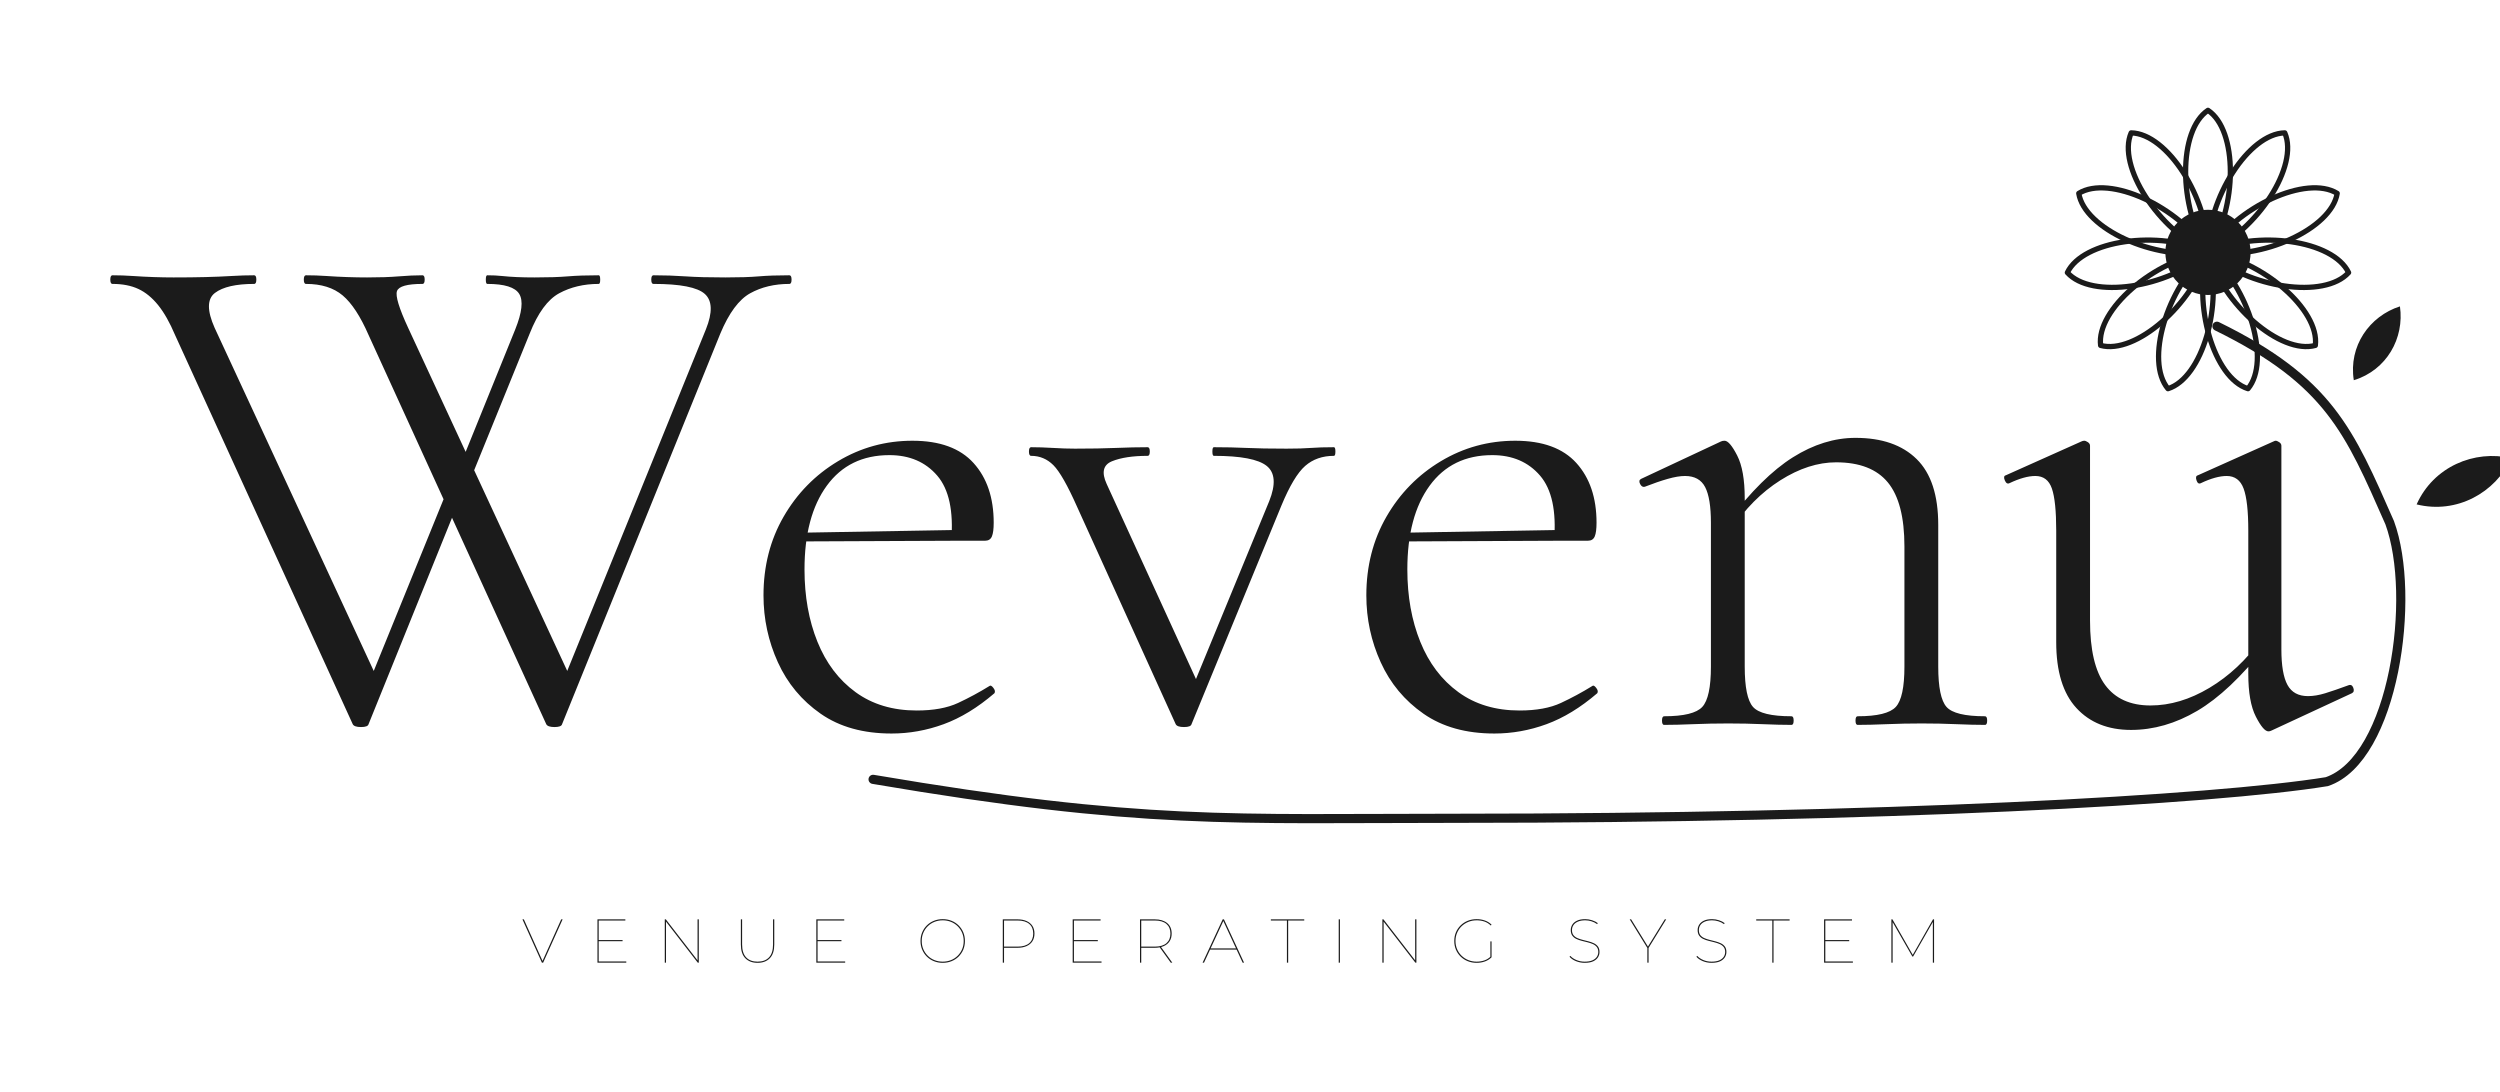
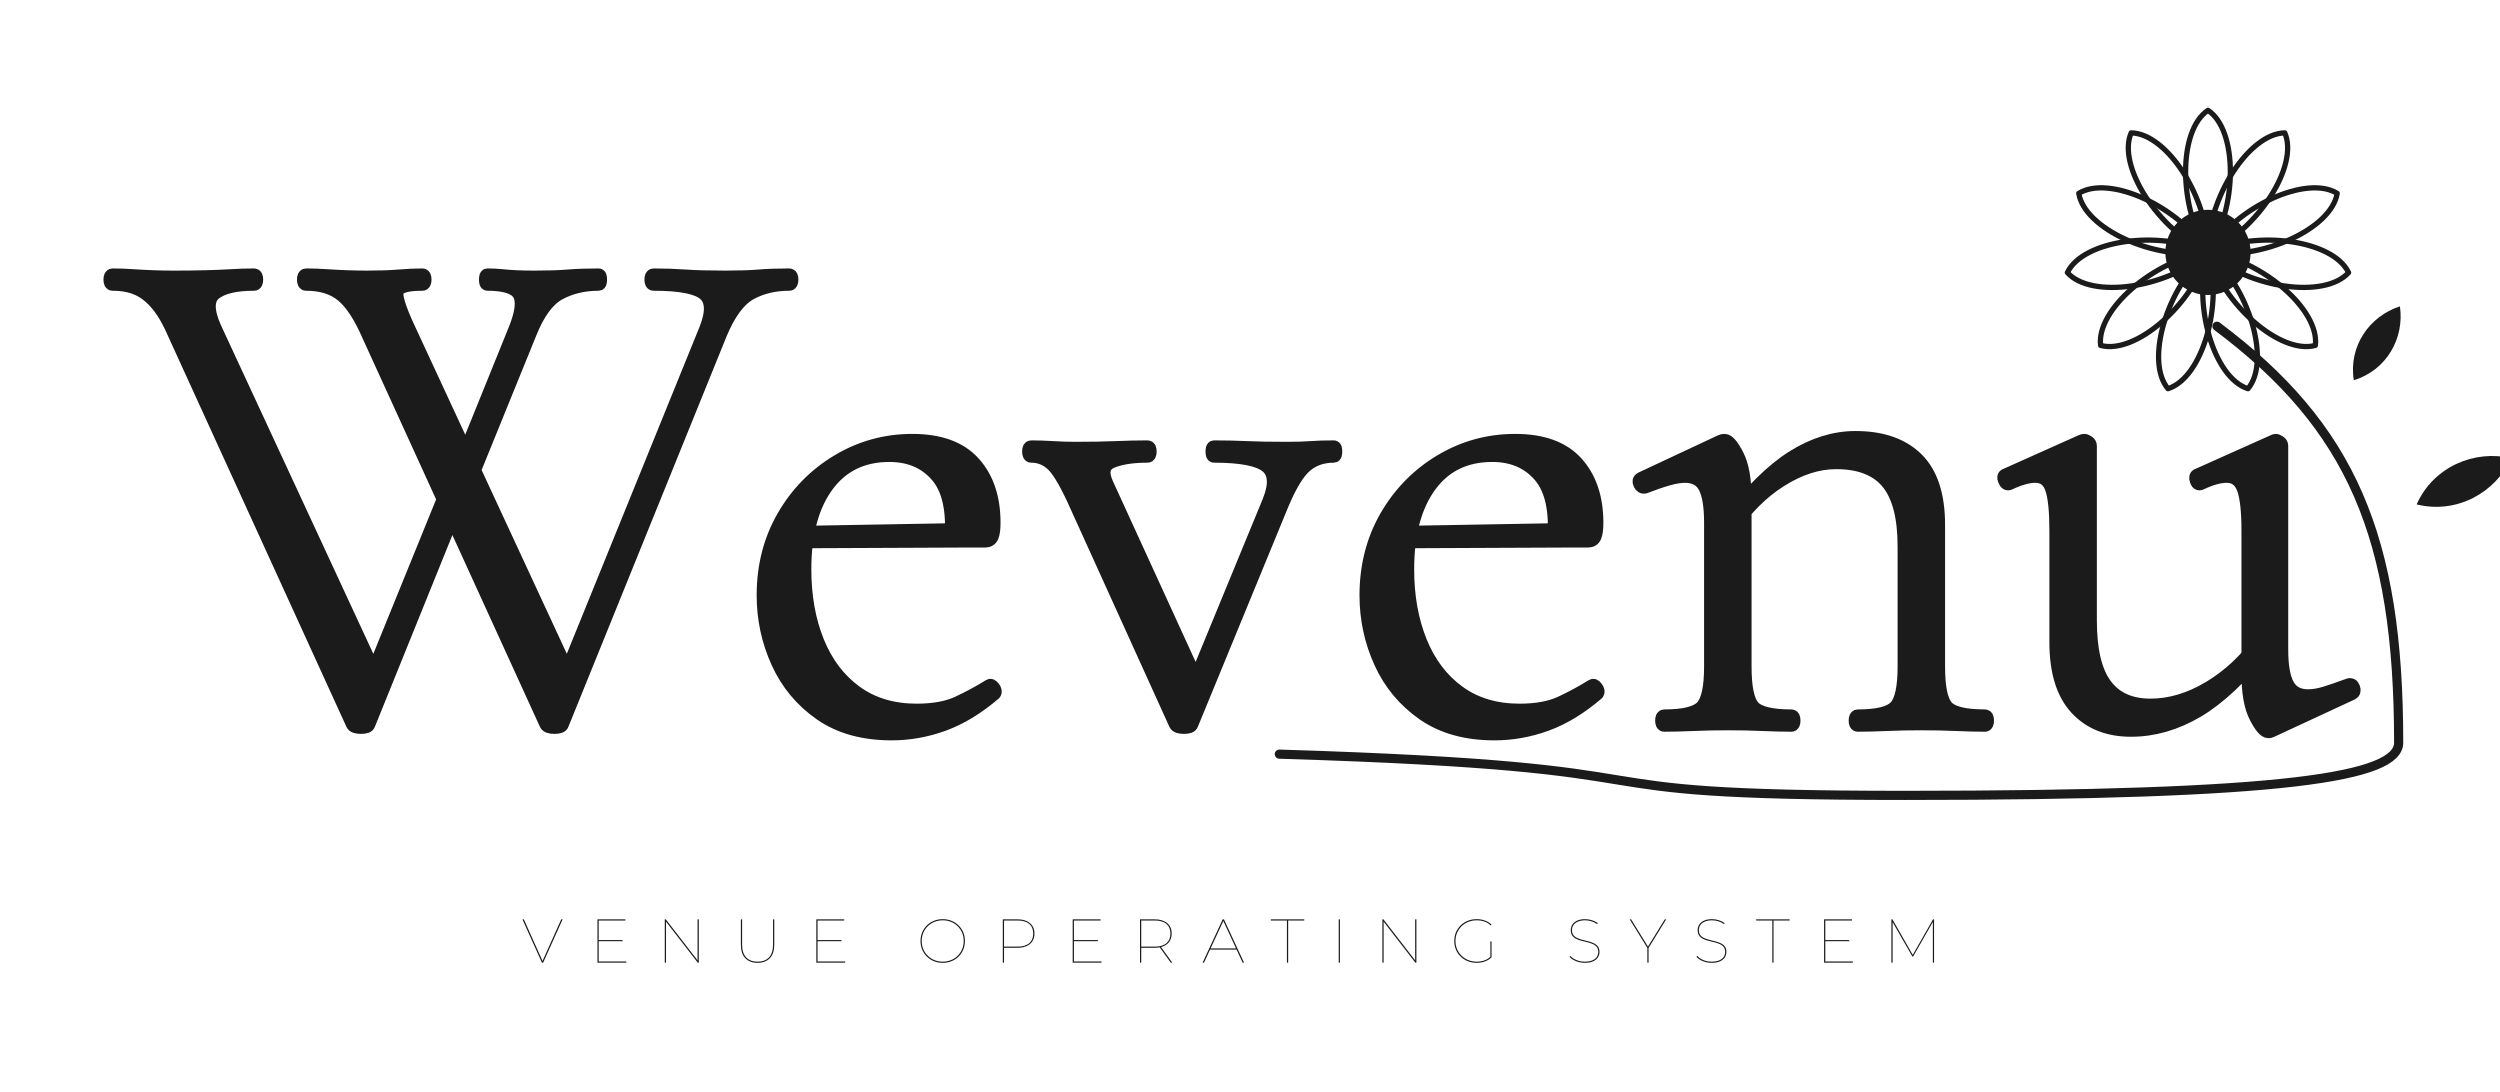
<svg xmlns="http://www.w3.org/2000/svg" viewBox="32.5 37.7 1042.57 455.19" width="1042.57" height="455.19" role="img" aria-label="Wevenu">
  <g>
-     <path d="M 396.6 362.71 C 508.88 381.82 546.3 378.95 639.86 378.95 C 817.62 378.95 956.09 371.31 1002.87 363.67 C 1030.94 354.11 1040.3 286.27 1029.07 255.69 C 1012.23 217.47 1003.81 196.68 957.03 173.75" fill="none" stroke="#1B1B1B" stroke-width="3.82" stroke-linecap="round" />
+     <path d="M 566.01 352.2 C 753.13 357.93 667.93 369.4 826.98 369.4 C 986.03 369.4 1032.81 361.75 1032.81 347.42 C 1032.81 261.43 1013.16 215.79 957.03 173.75" fill="none" stroke="#1B1B1B" stroke-width="3.82" stroke-linecap="round" />
    <path d="M0 0 C11.04 -13.19 10.03 -31.65 0 -43.95 C-10.03 -31.65 -11.04 -13.19 0 0 Z" fill="#1B1B1B" transform="translate(1040.3 248.05) rotate(64)" />
    <path d="M0 0 C9.46 -10.89 8.6 -26.14 0 -36.31 C-8.6 -26.14 -9.46 -10.89 0 0 Z" fill="#1B1B1B" transform="translate(1014.1 196.26) rotate(32)" />
    <g fill="none" stroke="#1B1B1B" stroke-width="2.2" stroke-linejoin="round">
      <path d="M0 0 C-12.44 -18.96 -12.44 -50.95 0 -59.24 C12.44 -50.95 12.44 -18.96 0 0 Z" transform="translate(953.29 142.95) rotate(0)" />
      <path d="M0 0 C-12.44 -18.96 -12.44 -50.95 0 -59.24 C12.44 -50.95 12.44 -18.96 0 0 Z" transform="translate(953.29 142.95) rotate(32.73)" />
      <path d="M0 0 C-12.44 -18.96 -12.44 -50.95 0 -59.24 C12.44 -50.95 12.44 -18.96 0 0 Z" transform="translate(953.29 142.95) rotate(65.45)" />
      <path d="M0 0 C-12.44 -18.96 -12.44 -50.95 0 -59.24 C12.44 -50.95 12.44 -18.96 0 0 Z" transform="translate(953.29 142.95) rotate(98.18)" />
      <path d="M0 0 C-12.44 -18.96 -12.44 -50.95 0 -59.24 C12.44 -50.95 12.44 -18.96 0 0 Z" transform="translate(953.29 142.95) rotate(130.91)" />
      <path d="M0 0 C-12.44 -18.96 -12.44 -50.95 0 -59.24 C12.44 -50.95 12.44 -18.96 0 0 Z" transform="translate(953.29 142.95) rotate(163.64)" />
      <path d="M0 0 C-12.44 -18.96 -12.44 -50.95 0 -59.24 C12.44 -50.95 12.44 -18.96 0 0 Z" transform="translate(953.29 142.95) rotate(196.36)" />
      <path d="M0 0 C-12.44 -18.96 -12.44 -50.95 0 -59.24 C12.44 -50.95 12.44 -18.96 0 0 Z" transform="translate(953.29 142.95) rotate(229.09)" />
      <path d="M0 0 C-12.44 -18.96 -12.44 -50.95 0 -59.24 C12.44 -50.95 12.44 -18.96 0 0 Z" transform="translate(953.29 142.95) rotate(261.82)" />
      <path d="M0 0 C-12.44 -18.96 -12.44 -50.95 0 -59.24 C12.44 -50.95 12.44 -18.96 0 0 Z" transform="translate(953.29 142.95) rotate(294.55)" />
      <path d="M0 0 C-12.44 -18.96 -12.44 -50.95 0 -59.24 C12.44 -50.95 12.44 -18.96 0 0 Z" transform="translate(953.29 142.95) rotate(327.27)" />
    </g>
    <circle cx="953.29" cy="142.95" r="17.77" fill="#1B1B1B" />
  </g>
-   <path d="M221.30 236.50L225.50 242.50L186.20 339.70Q185.90 340.90 183.05 340.90Q180.20 340.90 179.60 339.70L179.60 339.70L105.50 177.40Q102.20 169.60 98.45 164.95Q94.70 160.30 90.20 158.20Q85.70 156.10 79.40 156.10L79.40 156.10Q78.50 156.10 78.50 154.30Q78.50 152.50 79.40 152.50L79.40 152.50Q83.60 152.50 87.95 152.80Q92.30 153.10 96.65 153.25Q101 153.40 104.90 153.40L104.90 153.40Q112.10 153.40 118.10 153.25Q124.10 153.10 129.05 152.80Q134 152.50 138.50 152.50L138.50 152.50Q139.40 152.50 139.40 154.30Q139.40 156.10 138.50 156.10L138.50 156.10Q127.10 156.10 122.15 159.85Q117.20 163.60 122 174.40L122 174.40L191 323.20L180.80 336.10L221.30 236.50ZM361.70 152.50L361.70 152.50Q362.60 152.50 362.60 154.30Q362.60 156.10 361.70 156.10L361.70 156.10Q352.40 156.10 345.35 160Q338.30 163.90 332.90 176.80L332.90 176.80L266.90 339.70Q266.60 340.90 263.75 340.90Q260.90 340.90 260.30 339.70L260.30 339.70L186.20 177.40Q181.10 165.70 175.40 160.90Q169.70 156.10 160.10 156.10L160.10 156.10Q159.20 156.10 159.20 154.30Q159.20 152.50 160.10 152.50L160.10 152.50Q164.30 152.50 168.65 152.80Q173 153.10 177.35 153.25Q181.70 153.40 185.60 153.40L185.60 153.40Q193.40 153.40 198.80 152.95Q204.20 152.50 208.70 152.50L208.70 152.50Q209.60 152.50 209.60 154.30Q209.60 156.10 208.70 156.10L208.70 156.10Q199.10 156.10 198.05 159.10Q197 162.10 202.70 174.40L202.70 174.40L271.70 323.20L261.50 336.10L326.90 175Q331.10 164.50 326.45 160.30Q321.80 156.10 305 156.10L305 156.10Q304.10 156.10 304.10 154.30Q304.10 152.50 305 152.50L305 152.50Q311.90 152.50 318.35 152.95Q324.80 153.40 335 153.40L335 153.40Q343.70 153.40 348.95 152.95Q354.20 152.50 361.70 152.50ZM226.70 242.50L222.50 236.50L247.40 175Q251.60 164.50 249.05 160.30Q246.50 156.10 235.70 156.10L235.70 156.10Q235.10 156.10 235.10 154.30Q235.10 152.50 235.70 152.50L235.70 152.50Q239 152.50 241.85 152.80Q244.70 153.10 248 153.25Q251.30 153.40 255.50 153.40L255.50 153.40Q263.90 153.40 269.30 152.95Q274.70 152.50 282.20 152.50L282.20 152.50Q282.80 152.50 282.80 154.30Q282.80 156.10 282.20 156.10L282.20 156.10Q272.90 156.10 265.70 160Q258.50 163.90 253.40 176.80L253.40 176.80L226.70 242.50ZM404.30 343.60L404.30 343.60Q386.60 343.60 374.75 335.35Q362.90 327.10 356.90 313.90Q350.90 300.70 350.90 286L350.90 286Q350.90 267.70 359.30 253.15Q367.70 238.60 381.95 230.05Q396.20 221.50 413 221.50L413 221.50Q430.10 221.50 438.50 230.80Q446.90 240.10 446.90 255.70L446.90 255.70Q446.90 259.60 446.15 261.40Q445.40 263.20 443.30 263.20L443.30 263.20L429.20 263.20Q430.70 244.60 423.35 236.05Q416 227.50 403.40 227.50L403.40 227.50Q386.60 227.50 377.30 240.25Q368 253 368 275.20L368 275.20Q368 292 373.40 305.35Q378.80 318.70 389.30 326.35Q399.80 334 414.80 334L414.80 334Q425.30 334 432.05 330.85Q438.80 327.70 445.10 323.80L445.10 323.80Q445.70 323.20 446.75 324.55Q447.80 325.90 447.20 326.80L447.20 326.80Q436.70 335.80 426.05 339.70Q415.40 343.60 404.30 343.60ZM432.20 263.20L364.10 263.50L363.80 259.90L432.20 258.70L432.20 263.20ZM588.80 224.20L588.80 224.20Q589.40 224.20 589.40 226Q589.40 227.80 588.80 227.80L588.80 227.80Q581.60 227.80 576.80 232Q572 236.20 566.90 248.50L566.90 248.50L529.40 339.70Q529.10 340.90 526.25 340.90Q523.40 340.90 522.80 339.70L522.80 339.70L481.70 249.10Q475.70 235.60 471.80 231.70Q467.90 227.80 462.50 227.80L462.50 227.80Q461.60 227.80 461.60 226Q461.60 224.20 462.50 224.20L462.50 224.20Q466.70 224.20 471.65 224.50Q476.60 224.80 480.80 224.80L480.80 224.80Q490.70 224.80 497.90 224.50Q505.10 224.20 511.10 224.20L511.10 224.20Q512 224.20 512 226Q512 227.80 511.10 227.80L511.10 227.80Q501.80 227.80 496.25 230.05Q490.70 232.30 494 239.50L494 239.50L533 324.70L526.10 333.40L561.80 246.70Q566 236.20 560.75 232Q555.50 227.80 538.70 227.80L538.70 227.80Q538.10 227.80 538.10 226Q538.10 224.20 538.70 224.20L538.70 224.20Q545.90 224.20 552.35 224.50Q558.80 224.80 569 224.80L569 224.80Q575.30 224.80 579.20 224.50Q583.10 224.20 588.80 224.20ZM655.70 343.60L655.70 343.60Q638 343.60 626.15 335.35Q614.30 327.10 608.30 313.90Q602.30 300.70 602.30 286L602.30 286Q602.30 267.70 610.70 253.15Q619.10 238.60 633.35 230.05Q647.60 221.50 664.40 221.50L664.40 221.50Q681.50 221.50 689.90 230.80Q698.30 240.10 698.30 255.70L698.30 255.70Q698.30 259.60 697.55 261.40Q696.80 263.20 694.70 263.20L694.70 263.20L680.60 263.20Q682.10 244.60 674.75 236.05Q667.40 227.50 654.80 227.50L654.80 227.50Q638 227.50 628.70 240.25Q619.40 253 619.40 275.20L619.40 275.20Q619.40 292 624.80 305.35Q630.20 318.70 640.70 326.35Q651.20 334 666.20 334L666.20 334Q676.70 334 683.45 330.85Q690.20 327.70 696.50 323.80L696.50 323.80Q697.10 323.20 698.15 324.55Q699.20 325.90 698.60 326.80L698.60 326.80Q688.10 335.80 677.45 339.70Q666.80 343.60 655.70 343.60ZM683.60 263.20L615.50 263.50L615.20 259.90L683.60 258.70L683.60 263.20ZM807.20 340L807.20 340Q806.30 340 806.30 338.20Q806.30 336.40 807.20 336.40L807.20 336.40Q819.50 336.40 823.10 332.50Q826.70 328.60 826.70 315.70L826.70 315.70L826.70 265.60Q826.70 247.30 819.80 238.90Q812.90 230.50 798.20 230.50L798.20 230.50Q786.80 230.50 774.95 238Q763.10 245.50 754.40 258.70L754.40 258.70L753.20 255.10Q767.30 236.50 780.20 228.40Q793.10 220.30 806.30 220.30L806.30 220.30Q822.80 220.30 831.80 229.15Q840.80 238 840.80 256.60L840.80 256.60L840.80 315.70Q840.80 328.60 844.25 332.50Q847.70 336.40 860.30 336.40L860.30 336.40Q861.20 336.40 861.20 338.20Q861.20 340 860.30 340L860.30 340Q855.20 340 848.30 339.70Q841.40 339.40 833.90 339.40L833.90 339.40Q826.40 339.40 819.35 339.70Q812.30 340 807.20 340ZM726.50 340L726.50 340Q725.60 340 725.60 338.20Q725.60 336.40 726.50 336.40L726.50 336.40Q738.80 336.40 742.40 332.50Q746 328.60 746 315.70L746 315.70L746 255.70Q746 245.50 743.60 240.85Q741.20 236.20 735.20 236.20L735.20 236.20Q732.20 236.20 728 237.40Q723.80 238.60 718.40 240.70L718.40 240.70Q717.20 241 716.45 239.50Q715.70 238 716.90 237.40L716.90 237.40L750.20 221.80Q750.80 221.50 751.70 221.50L751.70 221.50Q753.80 221.50 756.95 227.65Q760.10 233.80 760.10 245.50L760.10 245.50L760.10 315.70Q760.10 328.60 763.55 332.50Q767 336.40 779.60 336.40L779.60 336.40Q780.50 336.40 780.50 338.20Q780.50 340 779.60 340L779.60 340Q774.50 340 767.60 339.70Q760.70 339.40 753.20 339.40L753.20 339.40Q745.70 339.40 738.65 339.70Q731.60 340 726.50 340ZM921.20 342.10L921.20 342.10Q906.80 342.10 898.40 332.95Q890 323.80 890 305.50L890 305.50L890 259Q890 246.70 888.20 241.45Q886.40 236.20 881.30 236.20L881.30 236.20Q876.80 236.20 870.50 239.20L870.50 239.20Q869.30 239.80 868.55 238Q867.80 236.20 869 235.90L869 235.90L900.50 221.80Q901.10 221.50 901.70 221.50L901.70 221.50Q902.30 221.50 903.20 222.10Q904.10 222.70 904.10 223.60L904.10 223.60L904.10 296.50Q904.10 314.80 910.40 323.35Q916.70 331.90 929.30 331.90L929.30 331.90Q941.60 331.90 953.90 324.55Q966.20 317.20 975.50 304.30L975.50 304.30L977 307.60Q962.30 326.20 948.80 334.15Q935.30 342.10 921.20 342.10ZM983.90 223.60L983.90 223.60L983.90 308.50Q983.90 318.70 986.45 323.35Q989 328 995 328L995 328Q998.30 328 1002.20 326.80Q1006.10 325.60 1011.80 323.50L1011.80 323.50Q1013.30 322.90 1013.90 324.55Q1014.50 326.20 1013.30 326.80L1013.30 326.80L979.70 342.40Q979.10 342.70 978.50 342.70L978.50 342.70Q976.40 342.70 973.25 336.55Q970.10 330.40 970.10 318.70L970.10 318.70L970.10 259Q970.10 246.70 968.15 241.45Q966.20 236.20 961.10 236.20L961.10 236.20Q956.60 236.20 950.30 239.20L950.30 239.20Q949.10 239.80 948.50 238Q947.90 236.20 949.10 235.90L949.10 235.90L980.60 221.80Q981.20 221.50 981.50 221.50L981.50 221.50Q982.10 221.50 983 222.10Q983.90 222.70 983.90 223.60Z" fill="#1B1B1B" />
+   <path d="M221.30 236.50L225.50 242.50L186.20 339.70Q185.90 340.90 183.05 340.90Q180.20 340.90 179.60 339.70L179.60 339.70L105.50 177.40Q102.20 169.60 98.45 164.95Q94.70 160.30 90.20 158.20Q85.70 156.10 79.40 156.10L79.40 156.10Q78.50 156.10 78.50 154.30Q78.50 152.50 79.40 152.50L79.40 152.50Q83.60 152.50 87.95 152.80Q92.30 153.10 96.65 153.25Q101 153.40 104.90 153.40L104.90 153.40Q112.10 153.40 118.10 153.25Q124.10 153.10 129.05 152.80Q134 152.50 138.50 152.50L138.50 152.50Q139.40 152.50 139.40 154.30Q139.40 156.10 138.50 156.10L138.50 156.10Q127.10 156.10 122.15 159.85Q117.20 163.60 122 174.40L122 174.40L191 323.20L180.80 336.10L221.30 236.50ZM361.70 152.50L361.70 152.50Q362.60 152.50 362.60 154.30Q362.60 156.10 361.70 156.10L361.70 156.10Q352.40 156.10 345.35 160Q338.30 163.90 332.90 176.80L332.90 176.80L266.90 339.70Q266.60 340.90 263.75 340.90Q260.90 340.90 260.30 339.70L260.30 339.70L186.20 177.40Q181.10 165.70 175.40 160.90Q169.70 156.10 160.10 156.10L160.10 156.10Q159.20 156.10 159.20 154.30Q159.20 152.50 160.10 152.50L160.10 152.50Q164.30 152.50 168.65 152.80Q173 153.10 177.35 153.25Q181.70 153.40 185.60 153.40L185.60 153.40Q193.40 153.40 198.80 152.95Q204.20 152.50 208.70 152.50L208.70 152.50Q209.60 152.50 209.60 154.30Q209.60 156.10 208.70 156.10L208.70 156.10Q199.10 156.10 198.05 159.10Q197 162.10 202.70 174.40L202.70 174.40L271.70 323.20L261.50 336.10L326.90 175Q331.10 164.50 326.45 160.30Q321.80 156.10 305 156.10L305 156.10Q304.10 156.10 304.10 154.30Q304.10 152.50 305 152.50L305 152.50Q311.90 152.50 318.35 152.95Q324.80 153.40 335 153.40L335 153.40Q343.70 153.40 348.95 152.95Q354.20 152.50 361.70 152.50ZM226.70 242.50L222.50 236.50L247.40 175Q251.60 164.50 249.05 160.30Q246.50 156.10 235.70 156.10L235.70 156.10Q235.10 156.10 235.10 154.30Q235.10 152.50 235.70 152.50L235.70 152.50Q239 152.50 241.85 152.80Q244.70 153.10 248 153.25Q251.30 153.40 255.50 153.40L255.50 153.40Q263.90 153.40 269.30 152.95Q274.70 152.50 282.20 152.50L282.20 152.50Q282.80 152.50 282.80 154.30Q282.80 156.10 282.20 156.10L282.20 156.10Q272.90 156.10 265.70 160Q258.50 163.90 253.40 176.80L253.40 176.80L226.70 242.50ZM404.30 343.60L404.30 343.60Q386.60 343.60 374.75 335.35Q362.90 327.10 356.90 313.90Q350.90 300.70 350.90 286L350.90 286Q350.90 267.70 359.30 253.15Q367.70 238.60 381.95 230.05Q396.20 221.50 413 221.50L413 221.50Q430.10 221.50 438.50 230.80Q446.90 240.10 446.90 255.70L446.90 255.70Q446.90 259.60 446.15 261.40Q445.40 263.20 443.30 263.20L443.30 263.20L429.20 263.20Q430.70 244.60 423.35 236.05Q416 227.50 403.40 227.50L403.40 227.50Q386.60 227.50 377.30 240.25Q368 253 368 275.20L368 275.20Q368 292 373.40 305.35Q378.80 318.70 389.30 326.35Q399.80 334 414.80 334L414.80 334Q425.30 334 432.05 330.85Q438.80 327.70 445.10 323.80L445.10 323.80Q445.70 323.20 446.75 324.55Q447.80 325.90 447.20 326.80L447.20 326.80Q436.70 335.80 426.05 339.70Q415.40 343.60 404.30 343.60ZM432.20 263.20L364.10 263.50L363.80 259.90L432.20 258.70L432.20 263.20ZM588.80 224.20L588.80 224.20Q589.40 224.20 589.40 226Q589.40 227.80 588.80 227.80L588.80 227.80Q581.60 227.80 576.80 232Q572 236.20 566.90 248.50L566.90 248.50L529.40 339.70Q529.10 340.90 526.25 340.90Q523.40 340.90 522.80 339.70L522.80 339.70L481.70 249.10Q475.70 235.60 471.80 231.70Q467.90 227.80 462.50 227.80L462.50 227.80Q461.60 227.80 461.60 226Q461.60 224.20 462.50 224.20L462.50 224.20Q466.70 224.20 471.65 224.50Q476.60 224.80 480.80 224.80L480.80 224.80Q490.70 224.80 497.90 224.50Q505.10 224.20 511.10 224.20L511.10 224.20Q512 224.20 512 226Q512 227.80 511.10 227.80L511.10 227.80Q501.80 227.80 496.25 230.05Q490.70 232.30 494 239.50L494 239.50L533 324.70L526.10 333.40L561.80 246.70Q566 236.20 560.75 232Q555.50 227.80 538.70 227.80L538.70 227.80Q538.10 227.80 538.10 226Q538.10 224.20 538.70 224.20L538.70 224.20Q545.90 224.20 552.35 224.50Q558.80 224.80 569 224.80L569 224.80Q575.30 224.80 579.20 224.50Q583.10 224.20 588.80 224.20ZM655.70 343.60L655.70 343.60Q638 343.60 626.15 335.35Q614.30 327.10 608.30 313.90Q602.30 300.70 602.30 286L602.30 286Q602.30 267.70 610.70 253.15Q619.10 238.60 633.35 230.05Q647.60 221.50 664.40 221.50L664.40 221.50Q681.50 221.50 689.90 230.80Q698.30 240.10 698.30 255.70L698.30 255.70Q698.30 259.60 697.55 261.40Q696.80 263.20 694.70 263.20L694.70 263.20L680.60 263.20Q682.10 244.60 674.75 236.05Q667.40 227.50 654.80 227.50L654.80 227.50Q638 227.50 628.70 240.25Q619.40 253 619.40 275.20L619.40 275.20Q619.40 292 624.80 305.35Q630.20 318.70 640.70 326.35Q651.20 334 666.20 334L666.20 334Q676.70 334 683.45 330.85Q690.20 327.70 696.50 323.80L696.50 323.80Q697.10 323.20 698.15 324.55Q699.20 325.90 698.60 326.80L698.60 326.80Q688.10 335.80 677.45 339.70Q666.80 343.60 655.70 343.60ZM683.60 263.20L615.50 263.50L615.20 259.90L683.60 258.70L683.60 263.20ZM807.20 340L807.20 340Q806.30 340 806.30 338.20Q806.30 336.40 807.20 336.40L807.20 336.40Q819.50 336.40 823.10 332.50Q826.70 328.60 826.70 315.70L826.70 315.70L826.70 265.60Q826.70 247.30 819.80 238.90Q812.90 230.50 798.20 230.50L798.20 230.50Q786.80 230.50 774.95 238Q763.10 245.50 754.40 258.70L754.40 258.70L753.20 255.10Q767.30 236.50 780.20 228.40Q793.10 220.30 806.30 220.30L806.30 220.30Q822.80 220.30 831.80 229.15Q840.80 238 840.80 256.60L840.80 256.60L840.80 315.70Q840.80 328.60 844.25 332.50Q847.70 336.40 860.30 336.40L860.30 336.40Q861.20 336.40 861.20 338.20Q861.20 340 860.30 340L860.30 340Q855.20 340 848.30 339.70Q841.40 339.40 833.90 339.40L833.90 339.40Q826.40 339.40 819.35 339.70Q812.30 340 807.20 340ZM726.50 340L726.50 340Q725.60 340 725.60 338.20Q725.60 336.40 726.50 336.40L726.50 336.40Q738.80 336.40 742.40 332.50Q746 328.60 746 315.70L746 315.70L746 255.70Q746 245.50 743.60 240.85Q741.20 236.20 735.20 236.20L735.20 236.20Q732.20 236.20 728 237.40Q723.80 238.60 718.40 240.70L718.40 240.70Q717.20 241 716.45 239.50Q715.70 238 716.90 237.40L716.90 237.40L750.20 221.80Q750.80 221.50 751.70 221.50L751.70 221.50Q753.80 221.50 756.95 227.65Q760.10 233.80 760.10 245.50L760.10 245.50L760.10 315.70Q760.10 328.60 763.55 332.50Q767 336.40 779.60 336.40L779.60 336.40Q780.50 336.40 780.50 338.20Q780.50 340 779.60 340L779.60 340Q774.50 340 767.60 339.70Q760.70 339.40 753.20 339.40L753.20 339.40Q745.70 339.40 738.65 339.70Q731.60 340 726.50 340ZM921.20 342.10L921.20 342.10Q906.80 342.10 898.40 332.95Q890 323.80 890 305.50L890 305.50L890 259Q890 246.70 888.20 241.45Q886.40 236.20 881.30 236.20L881.30 236.20Q876.80 236.20 870.50 239.20L870.50 239.20Q869.30 239.80 868.55 238Q867.80 236.20 869 235.90L869 235.90L900.50 221.80Q901.10 221.50 901.70 221.50L901.70 221.50Q902.30 221.50 903.20 222.10Q904.10 222.70 904.10 223.60L904.10 223.60L904.10 296.50Q904.10 314.80 910.40 323.35Q916.70 331.90 929.30 331.90L929.30 331.90Q941.60 331.90 953.90 324.55Q966.20 317.20 975.50 304.30L975.50 304.30L977 307.60Q962.30 326.20 948.80 334.15Q935.30 342.10 921.20 342.10ZM983.90 223.60L983.90 223.60L983.90 308.50Q983.90 318.70 986.45 323.35Q989 328 995 328L995 328Q998.30 328 1002.20 326.80Q1006.10 325.60 1011.80 323.50L1011.80 323.50Q1013.30 322.90 1013.90 324.55Q1014.50 326.20 1013.30 326.80L1013.30 326.80L979.70 342.40Q979.10 342.70 978.50 342.70L978.50 342.70Q976.40 342.70 973.25 336.55Q970.10 330.40 970.10 318.70L970.10 318.70L970.10 259Q970.10 246.70 968.15 241.45Q966.20 236.20 961.10 236.20L961.10 236.20Q956.60 236.20 950.30 239.20L950.30 239.20Q949.10 239.80 948.50 238Q947.90 236.20 949.10 235.90L949.10 235.90L980.60 221.80Q981.20 221.50 981.50 221.50L981.50 221.50Q982.10 221.50 983 222.10Q983.90 222.70 983.90 223.60Z" fill="#1B1B1B" stroke="#1B1B1B" stroke-width="5.7" stroke-linejoin="round" />
  <path d="M259.01 439.15L258.49 439.15L250.37 421.09L250.96 421.09L258.88 438.74L258.62 438.74L266.54 421.09L267.13 421.09L259.01 439.15Z M293.68 439.15L281.66 439.15L281.66 421.09L293.29 421.09L293.29 421.58L282.17 421.58L282.17 438.66L293.68 438.66L293.68 439.15ZM292.13 430.22L282.05 430.22L282.05 429.73L292.13 429.73L292.13 430.22Z M310.24 439.15L309.73 439.15L309.73 421.09L310.17 421.09L323.68 438.56L323.40 438.56L323.40 421.09L323.92 421.09L323.92 439.15L323.48 439.15L309.96 421.68L310.24 421.68L310.24 439.15Z M348.43 439.23L348.43 439.23Q345.20 439.23 343.33 437.32Q341.46 435.41 341.46 431.59L341.46 431.59L341.46 421.09L341.98 421.09L341.98 431.57Q341.98 435.18 343.67 436.96Q345.36 438.74 348.43 438.74L348.43 438.74Q351.50 438.74 353.19 436.96Q354.88 435.18 354.88 431.57L354.88 431.57L354.88 421.09L355.39 421.09L355.39 431.59Q355.39 435.41 353.52 437.32Q351.65 439.23 348.43 439.23Z M384.96 439.15L372.93 439.15L372.93 421.09L384.57 421.09L384.57 421.58L373.45 421.58L373.45 438.66L384.96 438.66L384.96 439.15ZM383.41 430.22L373.32 430.22L373.32 429.73L383.41 429.73L383.41 430.22Z  M425.64 439.23L425.64 439.23Q423.65 439.23 421.96 438.54Q420.27 437.86 419.02 436.62Q417.77 435.38 417.08 433.73Q416.38 432.08 416.38 430.12L416.38 430.12Q416.38 428.16 417.08 426.51Q417.77 424.86 419.02 423.62Q420.27 422.38 421.96 421.70Q423.65 421.01 425.64 421.01L425.64 421.01Q427.63 421.01 429.32 421.70Q431.01 422.38 432.26 423.62Q433.51 424.86 434.21 426.51Q434.90 428.16 434.90 430.12L434.90 430.12Q434.90 432.08 434.21 433.73Q433.51 435.38 432.26 436.62Q431.01 437.86 429.32 438.54Q427.63 439.23 425.64 439.23ZM425.64 438.74L425.64 438.74Q427.50 438.74 429.10 438.09Q430.70 437.45 431.88 436.27Q433.07 435.10 433.73 433.54Q434.39 431.98 434.39 430.12L434.39 430.12Q434.39 428.26 433.73 426.70Q433.07 425.14 431.88 423.97Q430.70 422.79 429.10 422.15Q427.50 421.50 425.64 421.50L425.64 421.50Q423.78 421.50 422.18 422.15Q420.58 422.79 419.40 423.97Q418.21 425.14 417.55 426.70Q416.89 428.26 416.89 430.12L416.89 430.12Q416.89 431.98 417.55 433.54Q418.21 435.10 419.40 436.27Q420.58 437.45 422.18 438.09Q423.78 438.74 425.64 438.74Z M451.21 439.15L450.69 439.15L450.69 421.09L456.81 421.09Q459.02 421.09 460.61 421.80Q462.20 422.51 463.05 423.83Q463.90 425.14 463.90 427.02L463.90 427.02Q463.90 428.88 463.05 430.21Q462.20 431.54 460.61 432.25Q459.02 432.96 456.81 432.96L456.81 432.96L450.97 432.96L451.21 432.73L451.21 439.15ZM451.21 421.37L451.21 432.67L450.97 432.47L456.86 432.47Q460.03 432.47 461.71 431.04Q463.38 429.60 463.38 427.02L463.38 427.02Q463.38 424.42 461.71 423.00Q460.03 421.58 456.86 421.58L456.86 421.58L450.97 421.58L451.21 421.37Z M491.87 439.15L479.84 439.15L479.84 421.09L491.48 421.09L491.48 421.58L480.36 421.58L480.36 438.66L491.87 438.66L491.87 439.15ZM490.32 430.22L480.23 430.22L480.23 429.73L490.32 429.73L490.32 430.22Z M508.43 439.15L507.91 439.15L507.91 421.09L514.03 421.09Q517.35 421.09 519.24 422.65Q521.12 424.21 521.12 427.02L521.12 427.02Q521.12 428.88 520.27 430.21Q519.42 431.54 517.83 432.25Q516.24 432.96 514.03 432.96L514.03 432.96L508.20 432.96L508.43 432.73L508.43 439.15ZM521.38 439.15L520.73 439.15L516.01 432.60L516.66 432.60L521.38 439.15ZM508.43 421.37L508.43 432.67L508.20 432.47L514.08 432.47Q517.25 432.47 518.93 431.04Q520.60 429.60 520.60 427.02L520.60 427.02Q520.60 424.42 518.93 423.00Q517.25 421.58 514.08 421.58L514.08 421.58L508.20 421.58L508.43 421.37Z M534.61 439.15L534.02 439.15L542.40 421.09L542.92 421.09L551.30 439.15L550.71 439.15L542.53 421.50L542.79 421.50L534.61 439.15ZM548.52 433.71L536.78 433.71L537.04 433.22L548.26 433.22L548.52 433.71Z M569.70 439.15L569.18 439.15L569.18 421.58L562.48 421.58L562.48 421.09L576.41 421.09L576.41 421.58L569.70 421.58L569.70 439.15Z M591.29 439.15L590.78 439.15L590.78 421.09L591.29 421.09L591.29 439.15Z M609.51 439.15L608.99 439.15L608.99 421.09L609.43 421.09L622.95 438.56L622.66 438.56L622.66 421.09L623.18 421.09L623.18 439.15L622.74 439.15L609.22 421.68L609.51 421.68L609.51 439.15Z M648.31 439.23L648.31 439.23Q646.29 439.23 644.59 438.54Q642.89 437.86 641.63 436.62Q640.36 435.38 639.66 433.73Q638.97 432.08 638.97 430.12L638.97 430.12Q638.97 428.16 639.66 426.51Q640.36 424.86 641.63 423.62Q642.89 422.38 644.59 421.70Q646.29 421.01 648.31 421.01L648.31 421.01Q650.14 421.01 651.75 421.58Q653.36 422.15 654.52 423.31L654.52 423.31L654.22 423.67Q652.98 422.48 651.49 421.99Q650.01 421.50 648.31 421.50L648.31 421.50Q646.42 421.50 644.81 422.16Q643.20 422.82 642.00 423.99Q640.80 425.17 640.14 426.73Q639.48 428.29 639.48 430.12L639.48 430.12Q639.48 431.95 640.14 433.51Q640.80 435.07 642.00 436.25Q643.20 437.42 644.81 438.08Q646.42 438.74 648.31 438.74L648.31 438.74Q650.01 438.74 651.52 438.22Q653.03 437.71 654.22 436.52L654.22 436.52L654.52 436.91Q653.36 438.07 651.75 438.65Q650.14 439.23 648.31 439.23ZM654.52 430.30L654.52 436.91L654.03 436.85L654.03 430.30L654.52 430.30Z  M693.38 439.23L693.38 439.23Q691.42 439.23 689.68 438.51Q687.93 437.78 687.03 436.67L687.03 436.67L687.39 436.34Q688.24 437.34 689.86 438.04Q691.47 438.74 693.35 438.74L693.35 438.74Q695.31 438.74 696.56 438.20Q697.81 437.65 698.42 436.74Q699.03 435.82 699.03 434.71L699.03 434.71Q699.03 433.42 698.41 432.64Q697.79 431.85 696.76 431.40Q695.72 430.95 694.51 430.65Q693.30 430.35 692.07 430.04Q690.85 429.73 689.82 429.23Q688.79 428.73 688.17 427.85Q687.55 426.97 687.55 425.55L687.55 425.55Q687.55 424.37 688.18 423.34Q688.81 422.30 690.14 421.66Q691.47 421.01 693.58 421.01L693.58 421.01Q695.03 421.01 696.43 421.47Q697.84 421.92 698.82 422.66L698.82 422.66L698.54 423.08Q697.45 422.28 696.14 421.89Q694.82 421.50 693.61 421.50L693.61 421.50Q691.73 421.50 690.49 422.06Q689.25 422.61 688.66 423.53Q688.06 424.44 688.06 425.58L688.06 425.58Q688.06 426.90 688.68 427.68Q689.30 428.47 690.33 428.92Q691.36 429.37 692.59 429.67Q693.82 429.97 695.03 430.29Q696.24 430.61 697.27 431.11Q698.30 431.62 698.92 432.47Q699.54 433.32 699.54 434.71L699.54 434.71Q699.54 435.90 698.90 436.93Q698.25 437.96 696.89 438.60Q695.52 439.23 693.38 439.23Z M720.00 439.15L719.49 439.15L719.49 432.83L719.61 433.22L712.13 421.09L712.73 421.09L719.85 432.62L719.64 432.62L726.76 421.09L727.35 421.09L719.87 433.22L720.00 432.83L720.00 439.15Z M746.29 439.23L746.29 439.23Q744.33 439.23 742.59 438.51Q740.85 437.78 739.94 436.67L739.94 436.67L740.30 436.34Q741.16 437.34 742.77 438.04Q744.38 438.74 746.26 438.74L746.26 438.74Q748.22 438.74 749.48 438.20Q750.73 437.65 751.33 436.74Q751.94 435.82 751.94 434.71L751.94 434.71Q751.94 433.42 751.32 432.64Q750.70 431.85 749.67 431.40Q748.64 430.95 747.43 430.65Q746.21 430.35 744.99 430.04Q743.76 429.73 742.73 429.23Q741.70 428.73 741.08 427.85Q740.46 426.97 740.46 425.55L740.46 425.55Q740.46 424.37 741.09 423.34Q741.72 422.30 743.05 421.66Q744.38 421.01 746.50 421.01L746.50 421.01Q747.94 421.01 749.35 421.47Q750.75 421.92 751.73 422.66L751.73 422.66L751.45 423.08Q750.37 422.28 749.05 421.89Q747.73 421.50 746.52 421.50L746.52 421.50Q744.64 421.50 743.40 422.06Q742.16 422.61 741.57 423.53Q740.98 424.44 740.98 425.58L740.98 425.58Q740.98 426.90 741.59 427.68Q742.21 428.47 743.25 428.92Q744.28 429.37 745.50 429.67Q746.73 429.97 747.94 430.29Q749.15 430.61 750.19 431.11Q751.22 431.62 751.84 432.47Q752.46 433.32 752.46 434.71L752.46 434.71Q752.46 435.90 751.81 436.93Q751.17 437.96 749.80 438.60Q748.43 439.23 746.29 439.23Z M772.11 439.15L771.60 439.15L771.60 421.58L764.89 421.58L764.89 421.09L778.82 421.09L778.82 421.58L772.11 421.58L772.11 439.15Z M805.21 439.15L793.19 439.15L793.19 421.09L804.83 421.09L804.83 421.58L793.71 421.58L793.71 438.66L805.21 438.66L805.21 439.15ZM803.67 430.22L793.58 430.22L793.58 429.73L803.67 429.73L803.67 430.22Z M821.78 439.15L821.26 439.15L821.26 421.09L821.70 421.09L830.29 436.11L830.06 436.11L838.62 421.09L839.06 421.09L839.06 439.15L838.55 439.15L838.55 421.84L838.75 421.84L830.32 436.60L830.01 436.60L821.54 421.84L821.78 421.84L821.78 439.15Z" fill="#1B1B1B" />
</svg>
